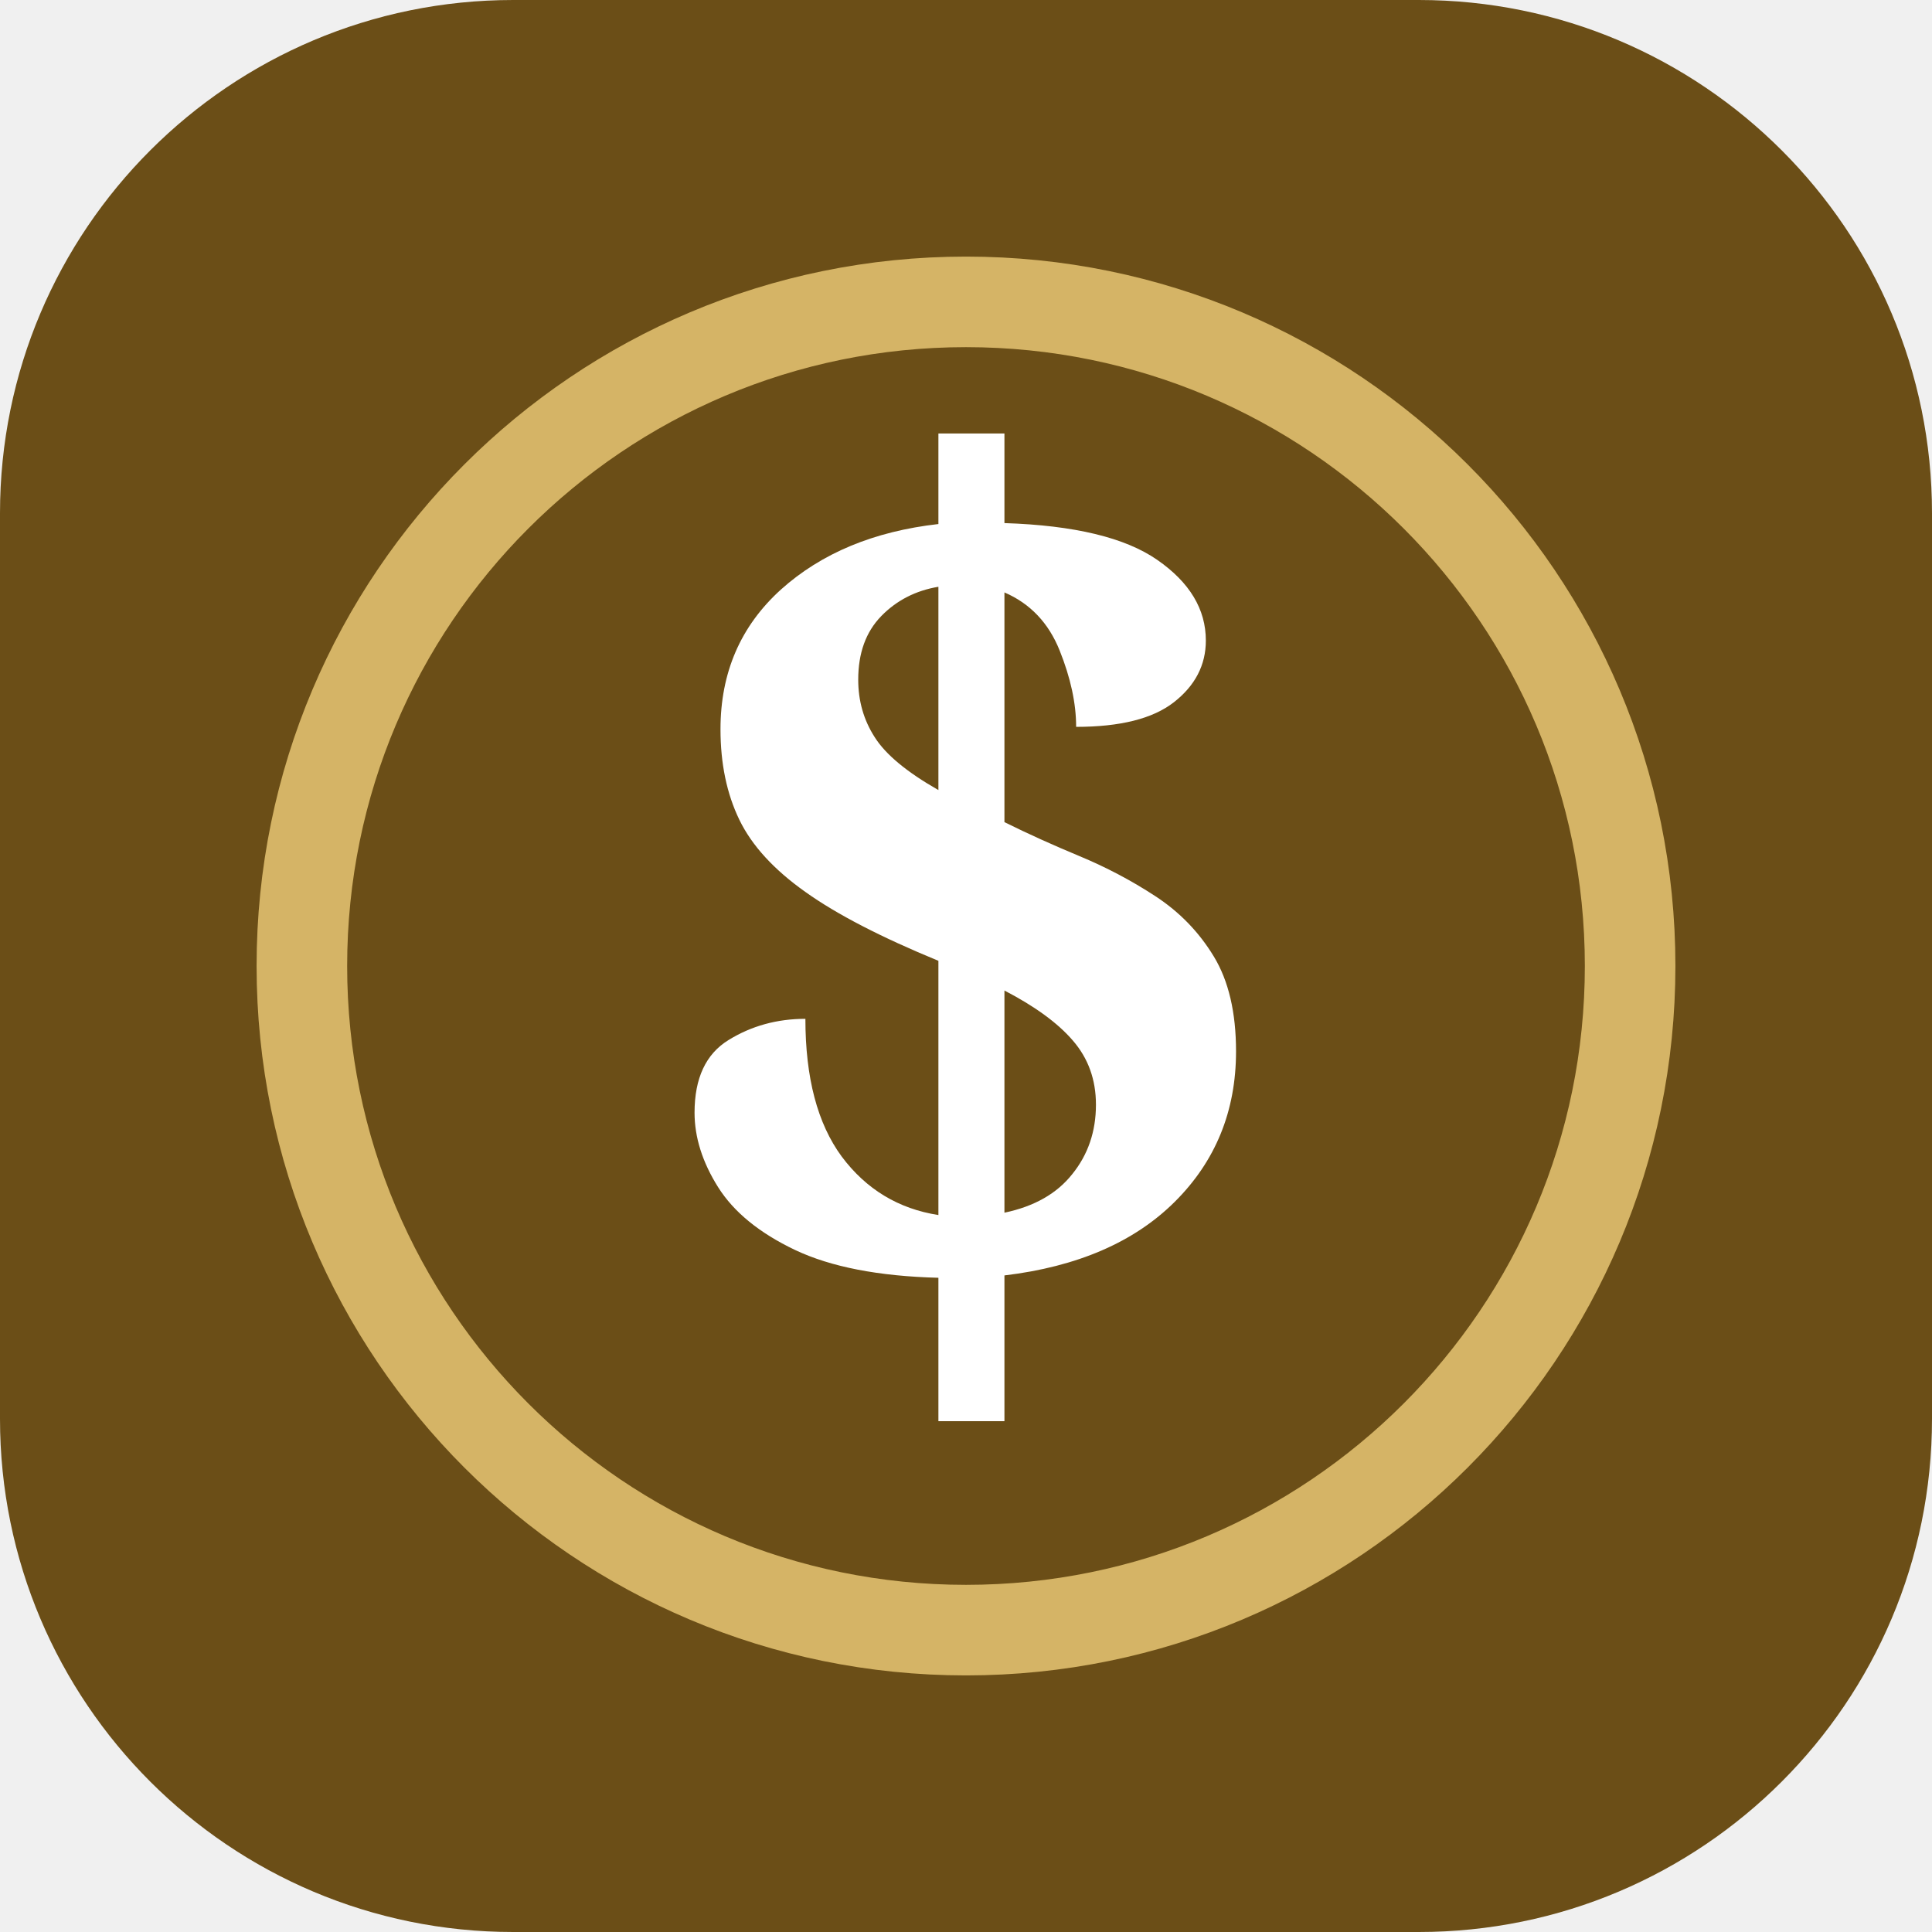
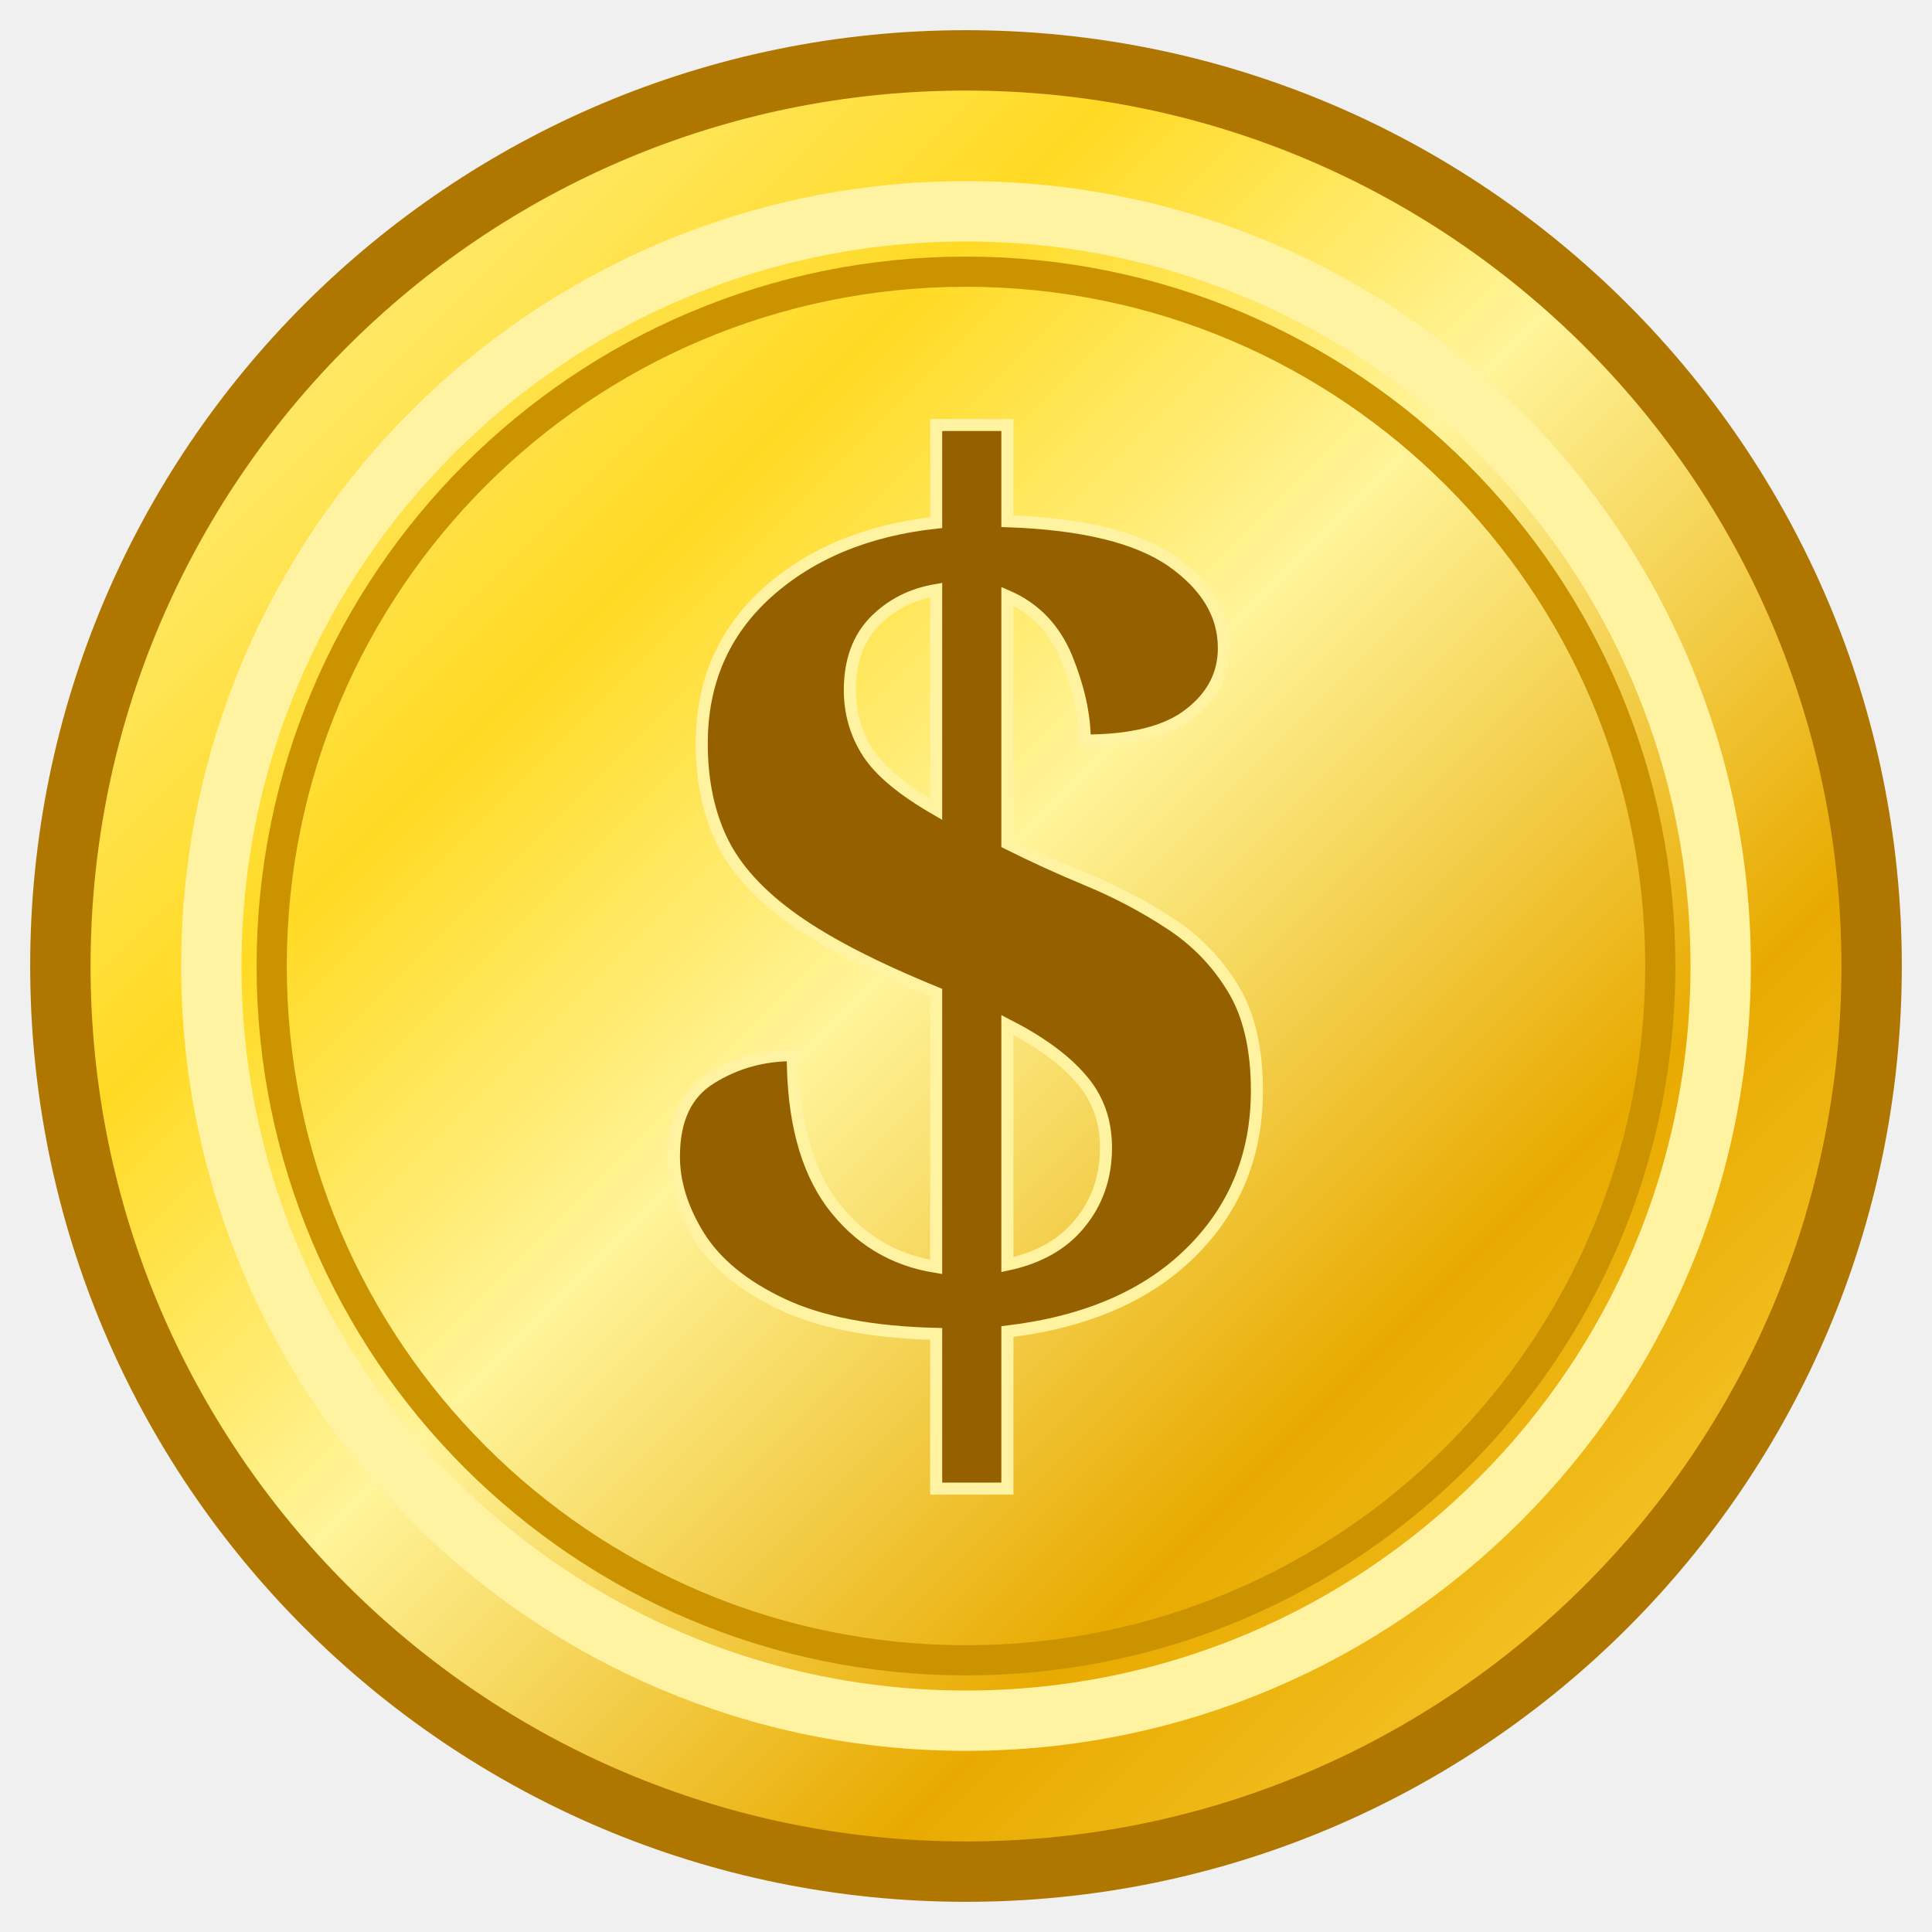
<svg xmlns="http://www.w3.org/2000/svg" viewBox="0 0 64 64">
-   <rect width="64" height="64" rx="17" fill="#6b4e17" />
-   <circle cx="32" cy="32" r="22" fill="none" stroke="#d5b466" stroke-width="3" />
-   <text x="32" y="44" text-anchor="middle" font-family="Georgia" font-size="39" font-weight="bold" fill="#fff">$</text>
+   <defs>
+     <linearGradient id="gold" x2="1" y2="1">
+       <stop stop-color="#fff6ad" />
+       <stop offset=".3" stop-color="#ffda24" />
+       <stop offset=".48" stop-color="#fff49a" />
+       <stop offset=".72" stop-color="#e8aa00" />
+       <stop offset="1" stop-color="#ffd94b" />
+     </linearGradient>
+   </defs>
+   <circle cx="32" cy="32" r="30" fill="url(#gold)" stroke="#af7600" stroke-width="2" />
+   <circle cx="32" cy="32" r="25" fill="none" stroke="#fff2a1" stroke-width="2" />
+   <circle cx="32" cy="32" r="23" fill="none" stroke="#cc9300" />
+   <text x="32" y="46" text-anchor="middle" font-family="Georgia" font-size="42" font-weight="bold" fill="#946000" stroke="#fff2a0" stroke-width=".4">$</text>
</svg>
